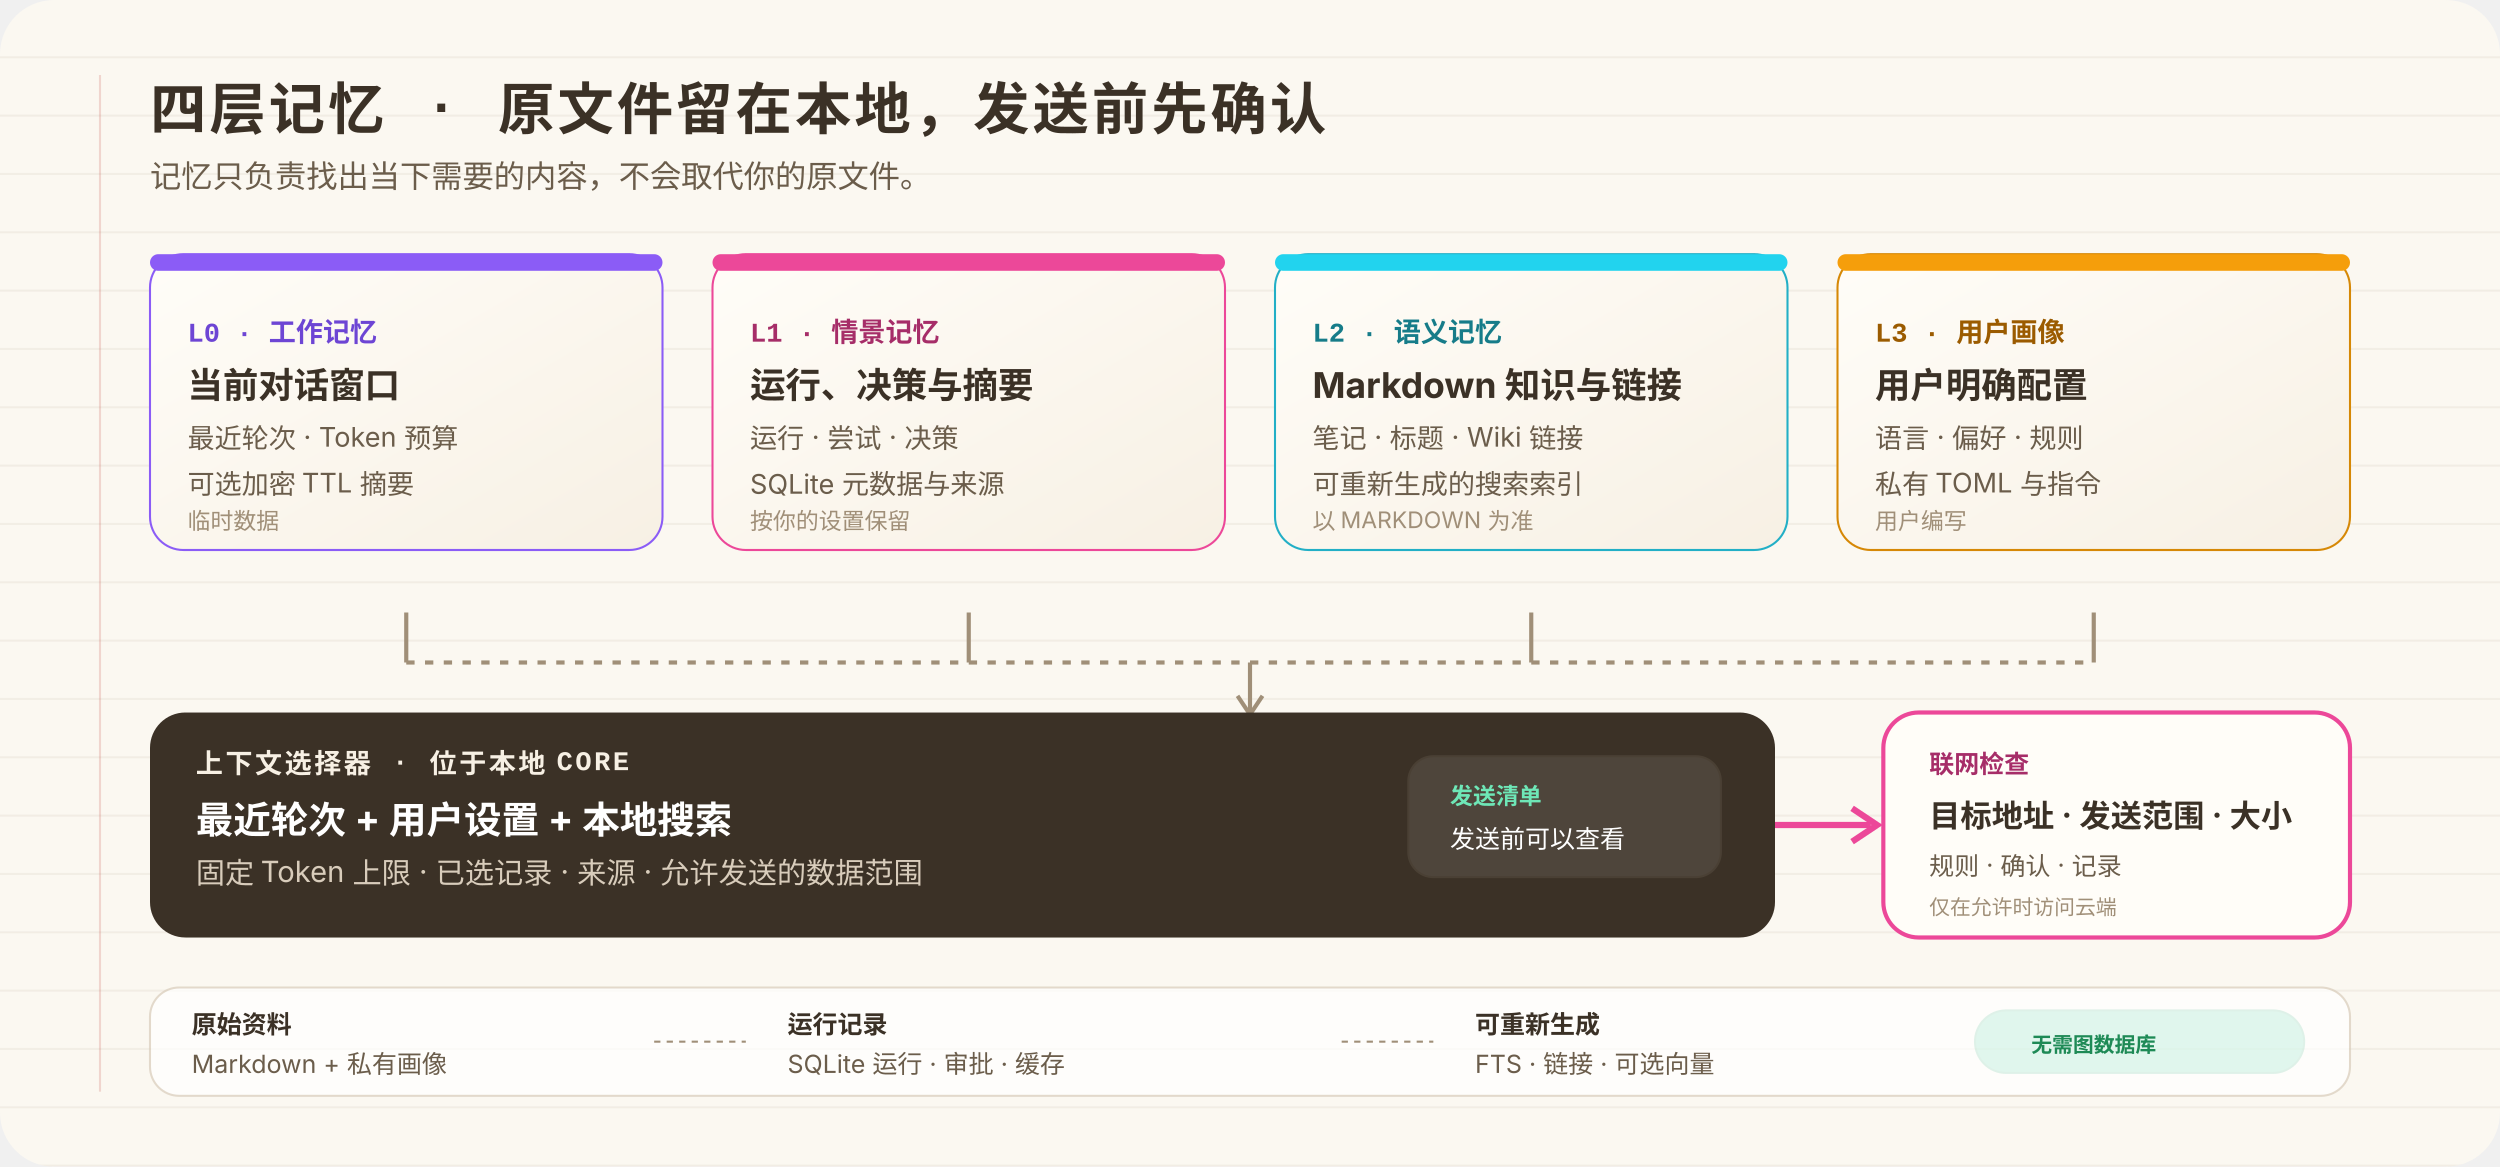
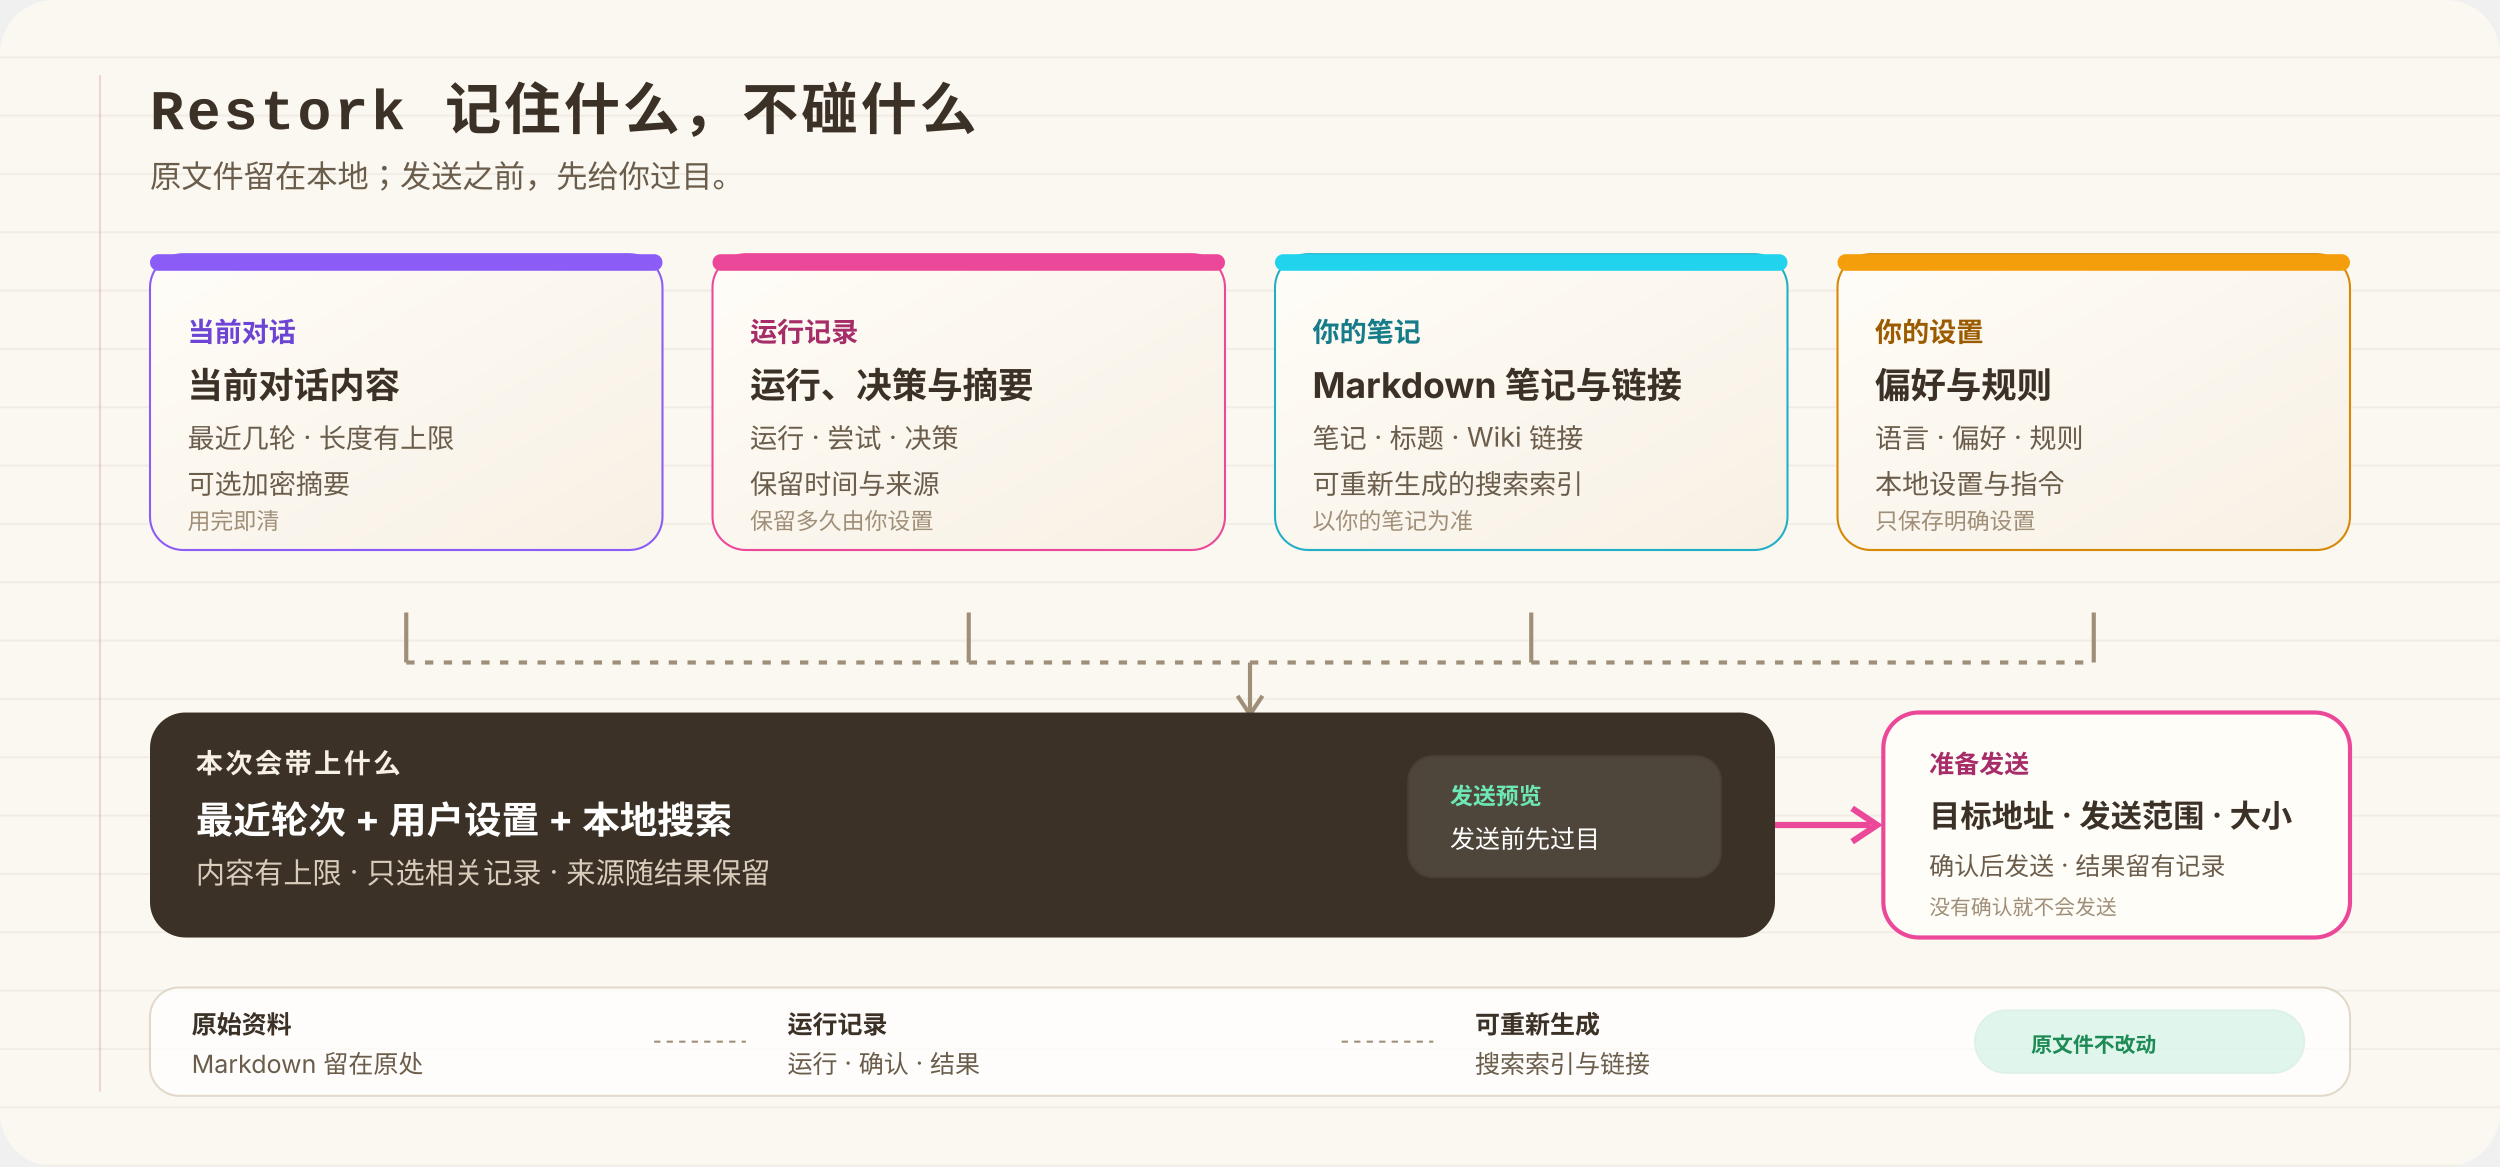
<svg xmlns="http://www.w3.org/2000/svg" width="1200" height="560" viewBox="0 0 1200 560" role="img" aria-labelledby="title desc">
  <defs>
    <linearGradient id="paper" x1="0" y1="0" x2="1" y2="1">
      <stop stop-color="#FFFDF8" />
      <stop offset="1" stop-color="#F7F0E4" />
    </linearGradient>
    <pattern id="rules" width="28" height="28" patternUnits="userSpaceOnUse">
      <path d="M0 27.5H28" stroke="#A08F78" stroke-opacity="0.09" />
    </pattern>
  </defs>
  <rect width="1200" height="560" rx="26" fill="#FBF8F1" />
  <rect width="1200" height="560" rx="26" fill="url(#rules)" />
  <path d="M48 36V524" stroke="#C0392F" stroke-opacity="0.18" />
  <g font-family="-apple-system, BlinkMacSystemFont, Segoe UI, PingFang SC, Microsoft YaHei, sans-serif">
-     <text x="72" y="62" fill="#3B3126" font-family="American Typewriter, Courier New, PingFang SC, monospace" font-size="27" font-weight="800" letter-spacing="1.5">四层记忆 · 原文件留在本地，发送前先确认</text>
-     <text x="72" y="90" fill="#6B5D4B" font-size="15">记忆只负责找出当下需要的内容，不会取代你的原文件。</text>
+     <text x="72" y="62" fill="#3B3126" font-family="American Typewriter, Courier New, PingFang SC, monospace" font-size="27" font-weight="800" letter-spacing="1.5">Restork 记住什么，不碰什么</text>
+     <text x="72" y="90" fill="#6B5D4B" font-size="15">原文件留在本地；发送之前，先给你过目。</text>
    <g transform="translate(72 122)">
      <g>
        <rect width="246" height="142" rx="16" fill="url(#paper)" stroke="#8B5CF6" />
        <rect width="246" height="8" rx="4" fill="#8B5CF6" />
-         <text x="18" y="42" fill="#6D45D4" font-family="American Typewriter, Courier New, monospace" font-size="13" font-weight="800">L0 · 工作记忆</text>
-         <text x="18" y="69" fill="#3B3126" font-size="17" font-weight="700">当前对话窗口</text>
-         <text x="18" y="93" fill="#6B5D4B" font-size="13">最近轮次 · Token 预算</text>
-         <text x="18" y="115" fill="#6B5D4B" font-size="13">可选加密 TTL 摘要</text>
-         <text x="18" y="132" fill="#A08F78" font-size="11">临时数据</text>
+         <text x="18" y="42" fill="#6D45D4" font-family="American Typewriter, Courier New, monospace" font-size="13" font-weight="800">当前对话</text>
+         <text x="18" y="69" fill="#3B3126" font-size="17" font-weight="700">当前对话内容</text>
+         <text x="18" y="93" fill="#6B5D4B" font-size="13">最近几轮 · 长度有上限</text>
+         <text x="18" y="115" fill="#6B5D4B" font-size="13">可选加密摘要</text>
+         <text x="18" y="132" fill="#A08F78" font-size="11">用完即清</text>
      </g>
      <g transform="translate(270)">
        <rect width="246" height="142" rx="16" fill="url(#paper)" stroke="#EC4899" />
        <rect width="246" height="8" rx="4" fill="#EC4899" />
-         <text x="18" y="42" fill="#A62D68" font-family="American Typewriter, Courier New, monospace" font-size="13" font-weight="800">L1 · 情景记忆</text>
+         <text x="18" y="42" fill="#A62D68" font-family="American Typewriter, Courier New, monospace" font-size="13" font-weight="800">运行记录</text>
        <text x="18" y="69" fill="#3B3126" font-size="17" font-weight="700">运行、决策与摘要</text>
        <text x="18" y="93" fill="#6B5D4B" font-size="13">运行 · 尝试 · 决策</text>
-         <text x="18" y="115" fill="#6B5D4B" font-size="13">SQLite 元数据与来源</text>
-         <text x="18" y="132" fill="#A08F78" font-size="11">按你的设置保留</text>
+         <text x="18" y="115" fill="#6B5D4B" font-size="13">保留时间与来源</text>
+         <text x="18" y="132" fill="#A08F78" font-size="11">保留多久由你设置</text>
      </g>
      <g transform="translate(540)">
        <rect width="246" height="142" rx="16" fill="url(#paper)" stroke="#22AFC6" />
        <rect width="246" height="8" rx="4" fill="#22D3EE" />
-         <text x="18" y="42" fill="#167C89" font-family="American Typewriter, Courier New, monospace" font-size="13" font-weight="800">L2 · 语义记忆</text>
-         <text x="18" y="69" fill="#3B3126" font-size="17" font-weight="700">Markdown 知识与链接</text>
+         <text x="18" y="42" fill="#167C89" font-family="American Typewriter, Courier New, monospace" font-size="13" font-weight="800">你的笔记</text>
+         <text x="18" y="69" fill="#3B3126" font-size="17" font-weight="700">Markdown 笔记与链接</text>
        <text x="18" y="93" fill="#6B5D4B" font-size="13">笔记 · 标题 · Wiki 链接</text>
        <text x="18" y="115" fill="#6B5D4B" font-size="13">可重新生成的搜索索引</text>
-         <text x="18" y="132" fill="#A08F78" font-size="11">以 MARKDOWN 为准</text>
+         <text x="18" y="132" fill="#A08F78" font-size="11">以你的笔记为准</text>
      </g>
      <g transform="translate(810)">
        <rect width="246" height="142" rx="16" fill="url(#paper)" stroke="#D68806" />
        <rect width="246" height="8" rx="4" fill="#F59E0B" />
-         <text x="18" y="42" fill="#9B5B00" font-family="American Typewriter, Courier New, monospace" font-size="13" font-weight="800">L3 · 用户画像</text>
-         <text x="18" y="69" fill="#3B3126" font-size="17" font-weight="700">用户明确配置</text>
+         <text x="18" y="42" fill="#9B5B00" font-family="American Typewriter, Courier New, monospace" font-size="13" font-weight="800">你的设置</text>
+         <text x="18" y="69" fill="#3B3126" font-size="17" font-weight="700">偏好与规则</text>
        <text x="18" y="93" fill="#6B5D4B" font-size="13">语言 · 偏好 · 规则</text>
-         <text x="18" y="115" fill="#6B5D4B" font-size="13">私有 TOML 与指令</text>
-         <text x="18" y="132" fill="#A08F78" font-size="11">用户编写</text>
+         <text x="18" y="115" fill="#6B5D4B" font-size="13">本地设置与指令</text>
+         <text x="18" y="132" fill="#A08F78" font-size="11">只保存明确设置</text>
      </g>
    </g>
    <g transform="translate(72 294)">
      <path d="M123 0V24M393 0V24M663 0V24M933 0V24" stroke="#A08F78" stroke-width="2" />
      <path d="M123 24H933" stroke="#A08F78" stroke-width="2" stroke-dasharray="4 5" />
      <path d="M528 24V48" stroke="#A08F78" stroke-width="2" />
      <path d="M522 40L528 49L534 40" fill="none" stroke="#A08F78" stroke-width="2" />
      <rect y="48" width="780" height="108" rx="17" fill="#3B3126" />
-       <text x="22" y="77" fill="#F7F0E4" font-family="American Typewriter, Courier New, PingFang SC, monospace" font-size="13" font-weight="800" letter-spacing="1.2">上下文选择器 · 位于本地 CORE</text>
+       <text x="22" y="77" fill="#F7F0E4" font-family="American Typewriter, Courier New, PingFang SC, monospace" font-size="13" font-weight="800" letter-spacing="1.2">本次会带上什么</text>
      <text x="22" y="106" fill="#FFFFFF" font-size="18" font-weight="700">最近轮次 + 用户设置 + 本地搜索</text>
-       <text x="22" y="130" fill="#D8CCBB" font-size="14">固定 Token 上限 · 已选记录 · 来源 · 允许发送的数据范围</text>
+       <text x="22" y="130" fill="#D8CCBB" font-size="14">内容有上限 · 只选相关记录 · 来源随结果保留</text>
      <rect x="604" y="69" width="150" height="58" rx="12" fill="#FFFFFF" opacity="0.10" stroke="#D8CCBB" />
-       <text x="624" y="92" fill="#6EE7B7" font-family="American Typewriter, Courier New, monospace" font-size="11" font-weight="800">发送清单</text>
-       <text x="624" y="113" fill="#FFFFFF" font-size="12">发送前可以查看</text>
+       <text x="624" y="92" fill="#6EE7B7" font-family="American Typewriter, Courier New, monospace" font-size="11" font-weight="800">发送预览</text>
+       <text x="624" y="113" fill="#FFFFFF" font-size="12">发送前先过目</text>
      <path d="M780 102H826" stroke="#EC4899" stroke-width="3" />
      <path d="M817 94L829 102L817 110" fill="none" stroke="#EC4899" stroke-width="3" />
      <rect x="832" y="48" width="224" height="108" rx="17" fill="#FFFDF8" stroke="#EC4899" stroke-width="2" />
-       <text x="854" y="77" fill="#A62D68" font-family="American Typewriter, Courier New, monospace" font-size="12" font-weight="800">联网检查</text>
+       <text x="854" y="77" fill="#A62D68" font-family="American Typewriter, Courier New, monospace" font-size="12" font-weight="800">准备发送</text>
      <text x="854" y="103" fill="#3B3126" font-size="15" font-weight="700">目标地址 · 发送范围 · 大小</text>
-       <text x="854" y="126" fill="#6B5D4B" font-size="12">规则 · 确认 · 记录</text>
-       <text x="854" y="145" fill="#A08F78" font-size="10">仅在允许时访问云端</text>
+       <text x="854" y="126" fill="#6B5D4B" font-size="12">确认后发送 · 结果留有记录</text>
+       <text x="854" y="145" fill="#A08F78" font-size="10">没有确认就不会发送</text>
    </g>
    <g transform="translate(72 474)">
      <rect width="1056" height="52" rx="14" fill="#FFFFFF" opacity="0.70" stroke="#D8CCBB" />
      <text x="20" y="22" fill="#3B3126" font-family="American Typewriter, Courier New, monospace" font-size="12" font-weight="800">原始资料</text>
-       <text x="20" y="41" fill="#6B5D4B" font-size="12">Markdown + 私有画像</text>
+       <text x="20" y="41" fill="#6B5D4B" font-size="12">Markdown 留在原处</text>
      <path d="M242 26H286" stroke="#A08F78" stroke-dasharray="3 3" />
      <text x="306" y="22" fill="#3B3126" font-family="American Typewriter, Courier New, monospace" font-size="12" font-weight="800">运行记录</text>
-       <text x="306" y="41" fill="#6B5D4B" font-size="12">SQLite 运行 · 审批 · 缓存</text>
+       <text x="306" y="41" fill="#6B5D4B" font-size="12">运行 · 确认 · 结果</text>
      <path d="M572 26H616" stroke="#A08F78" stroke-dasharray="3 3" />
      <text x="636" y="22" fill="#3B3126" font-family="American Typewriter, Courier New, monospace" font-size="12" font-weight="800">可重新生成</text>
-       <text x="636" y="41" fill="#6B5D4B" font-size="12">FTS · 链接 · 可选向量</text>
+       <text x="636" y="41" fill="#6B5D4B" font-size="12">搜索索引与链接</text>
      <rect x="876" y="11" width="158" height="30" rx="15" fill="#34D399" opacity="0.15" stroke="#2BAE7A" />
-       <text x="903" y="31" fill="#1E8A56" font-family="American Typewriter, Courier New, monospace" font-size="10" font-weight="800">无需图数据库</text>
+       <text x="903" y="31" fill="#1E8A56" font-family="American Typewriter, Courier New, monospace" font-size="10" font-weight="800">原文件不改动</text>
    </g>
  </g>
</svg>
